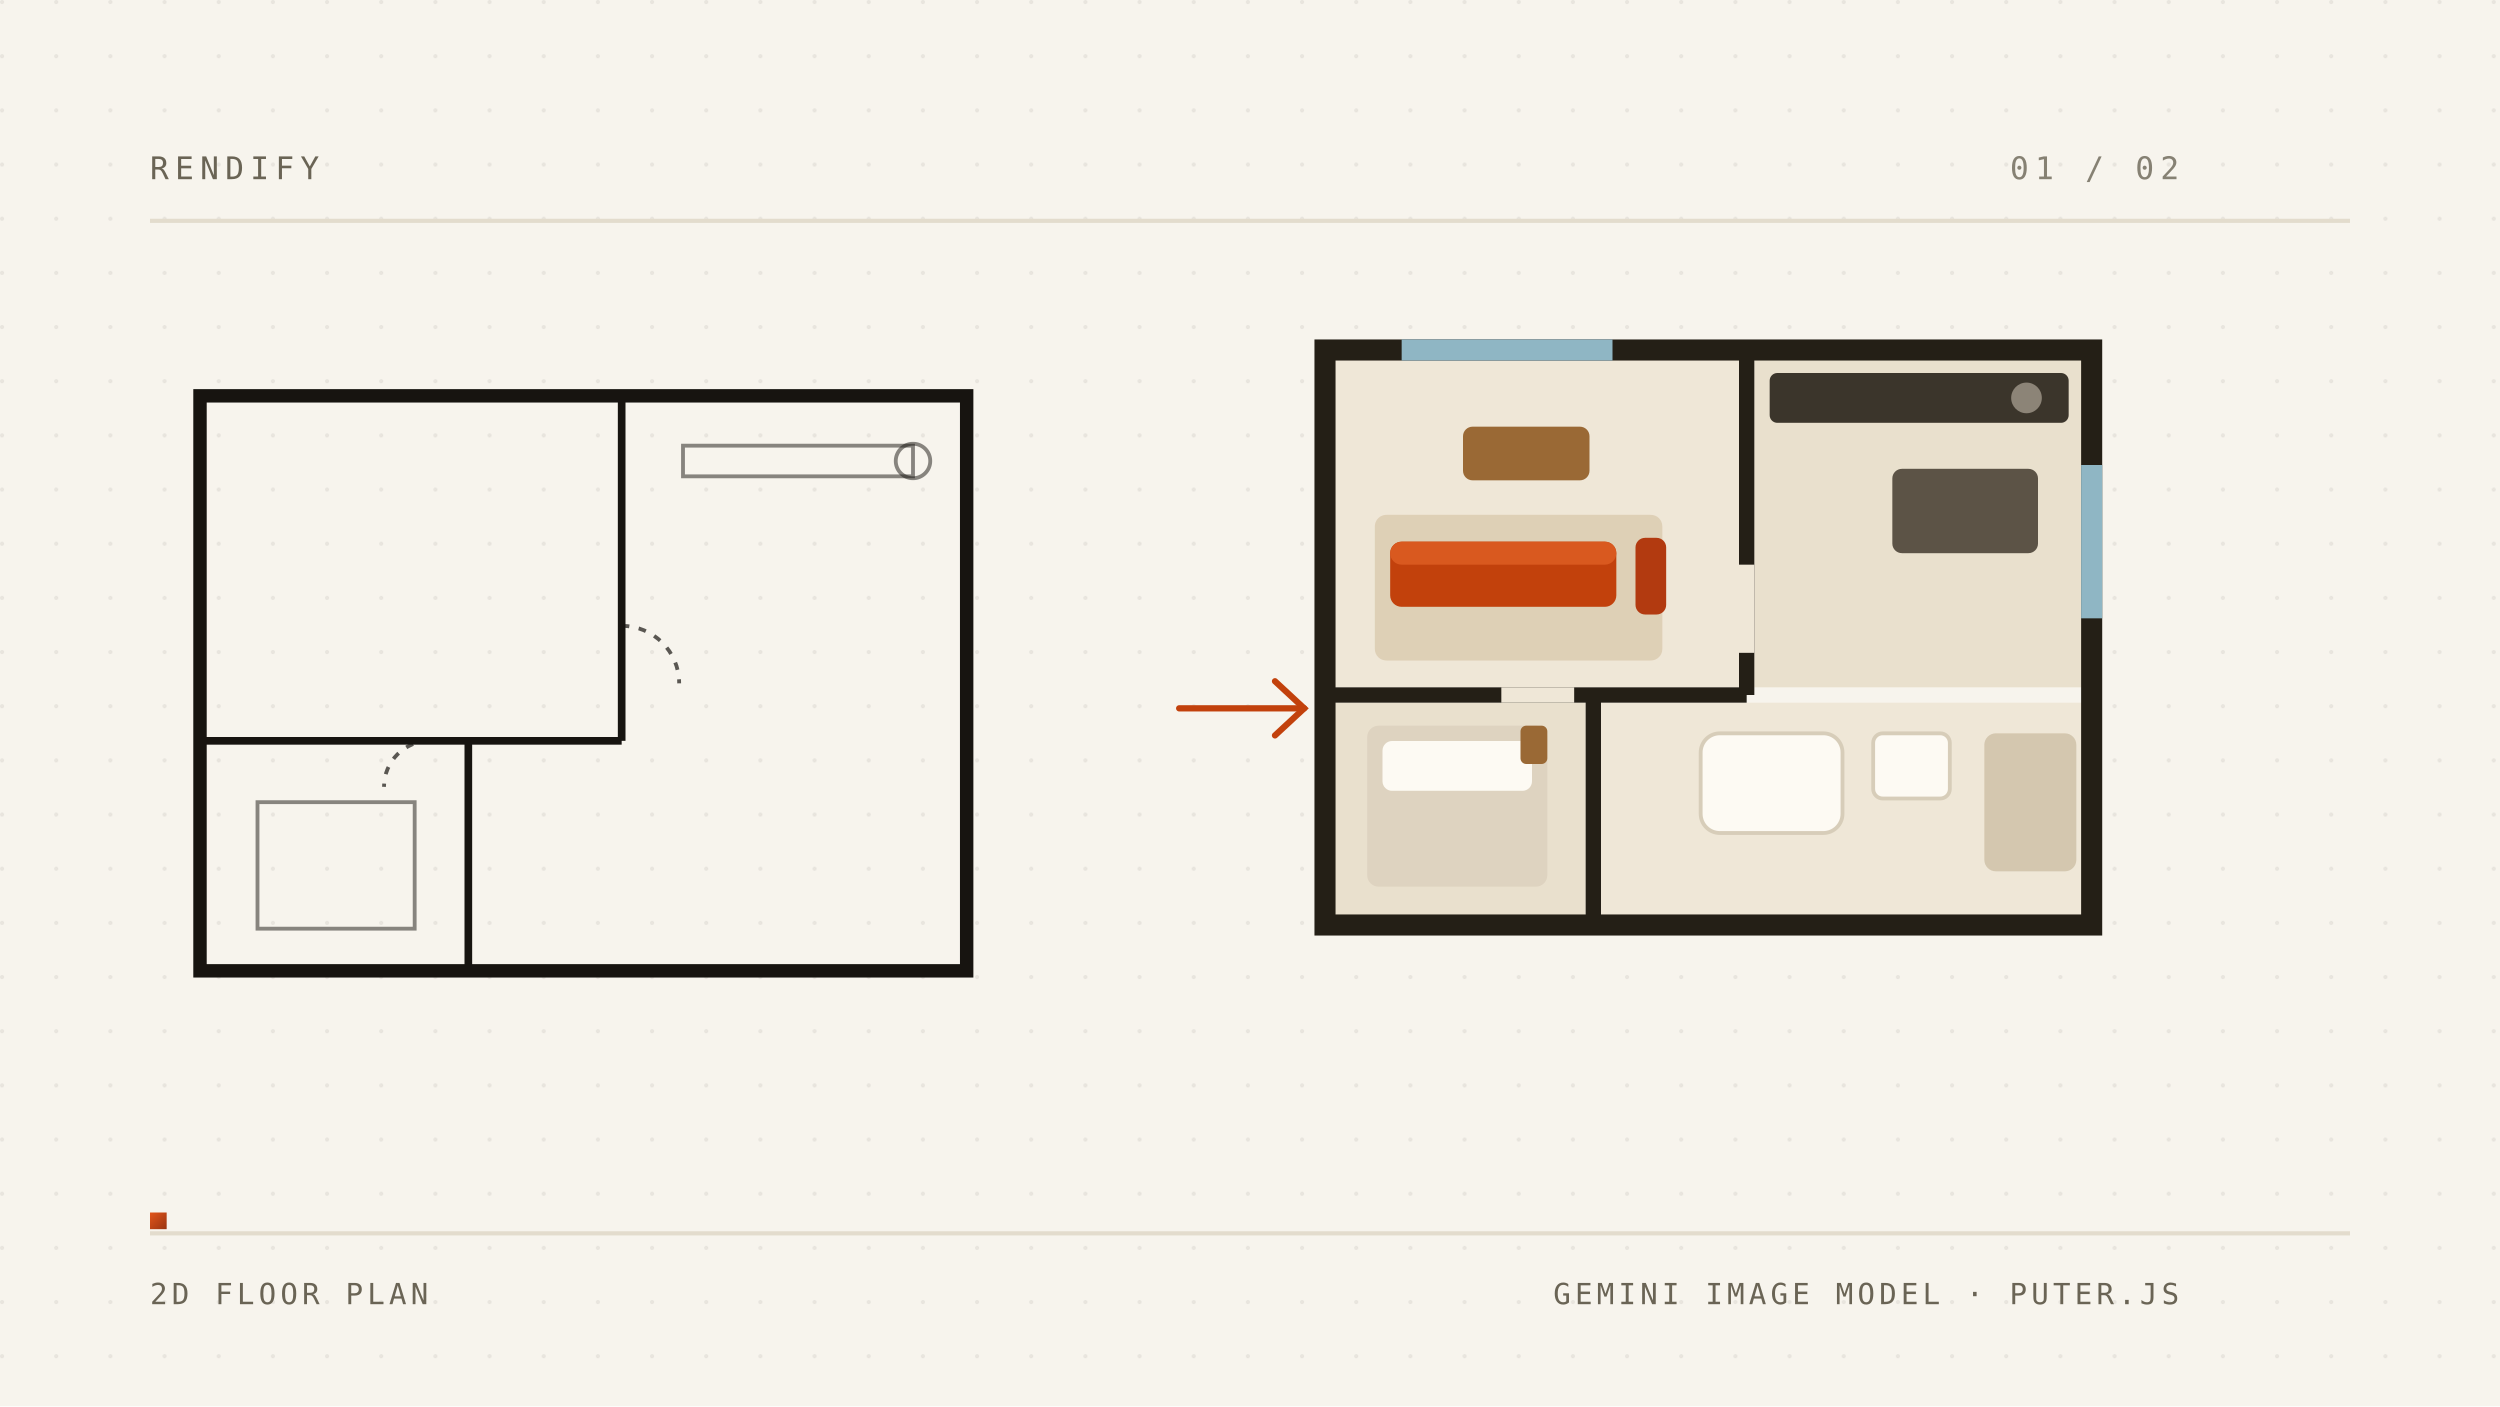
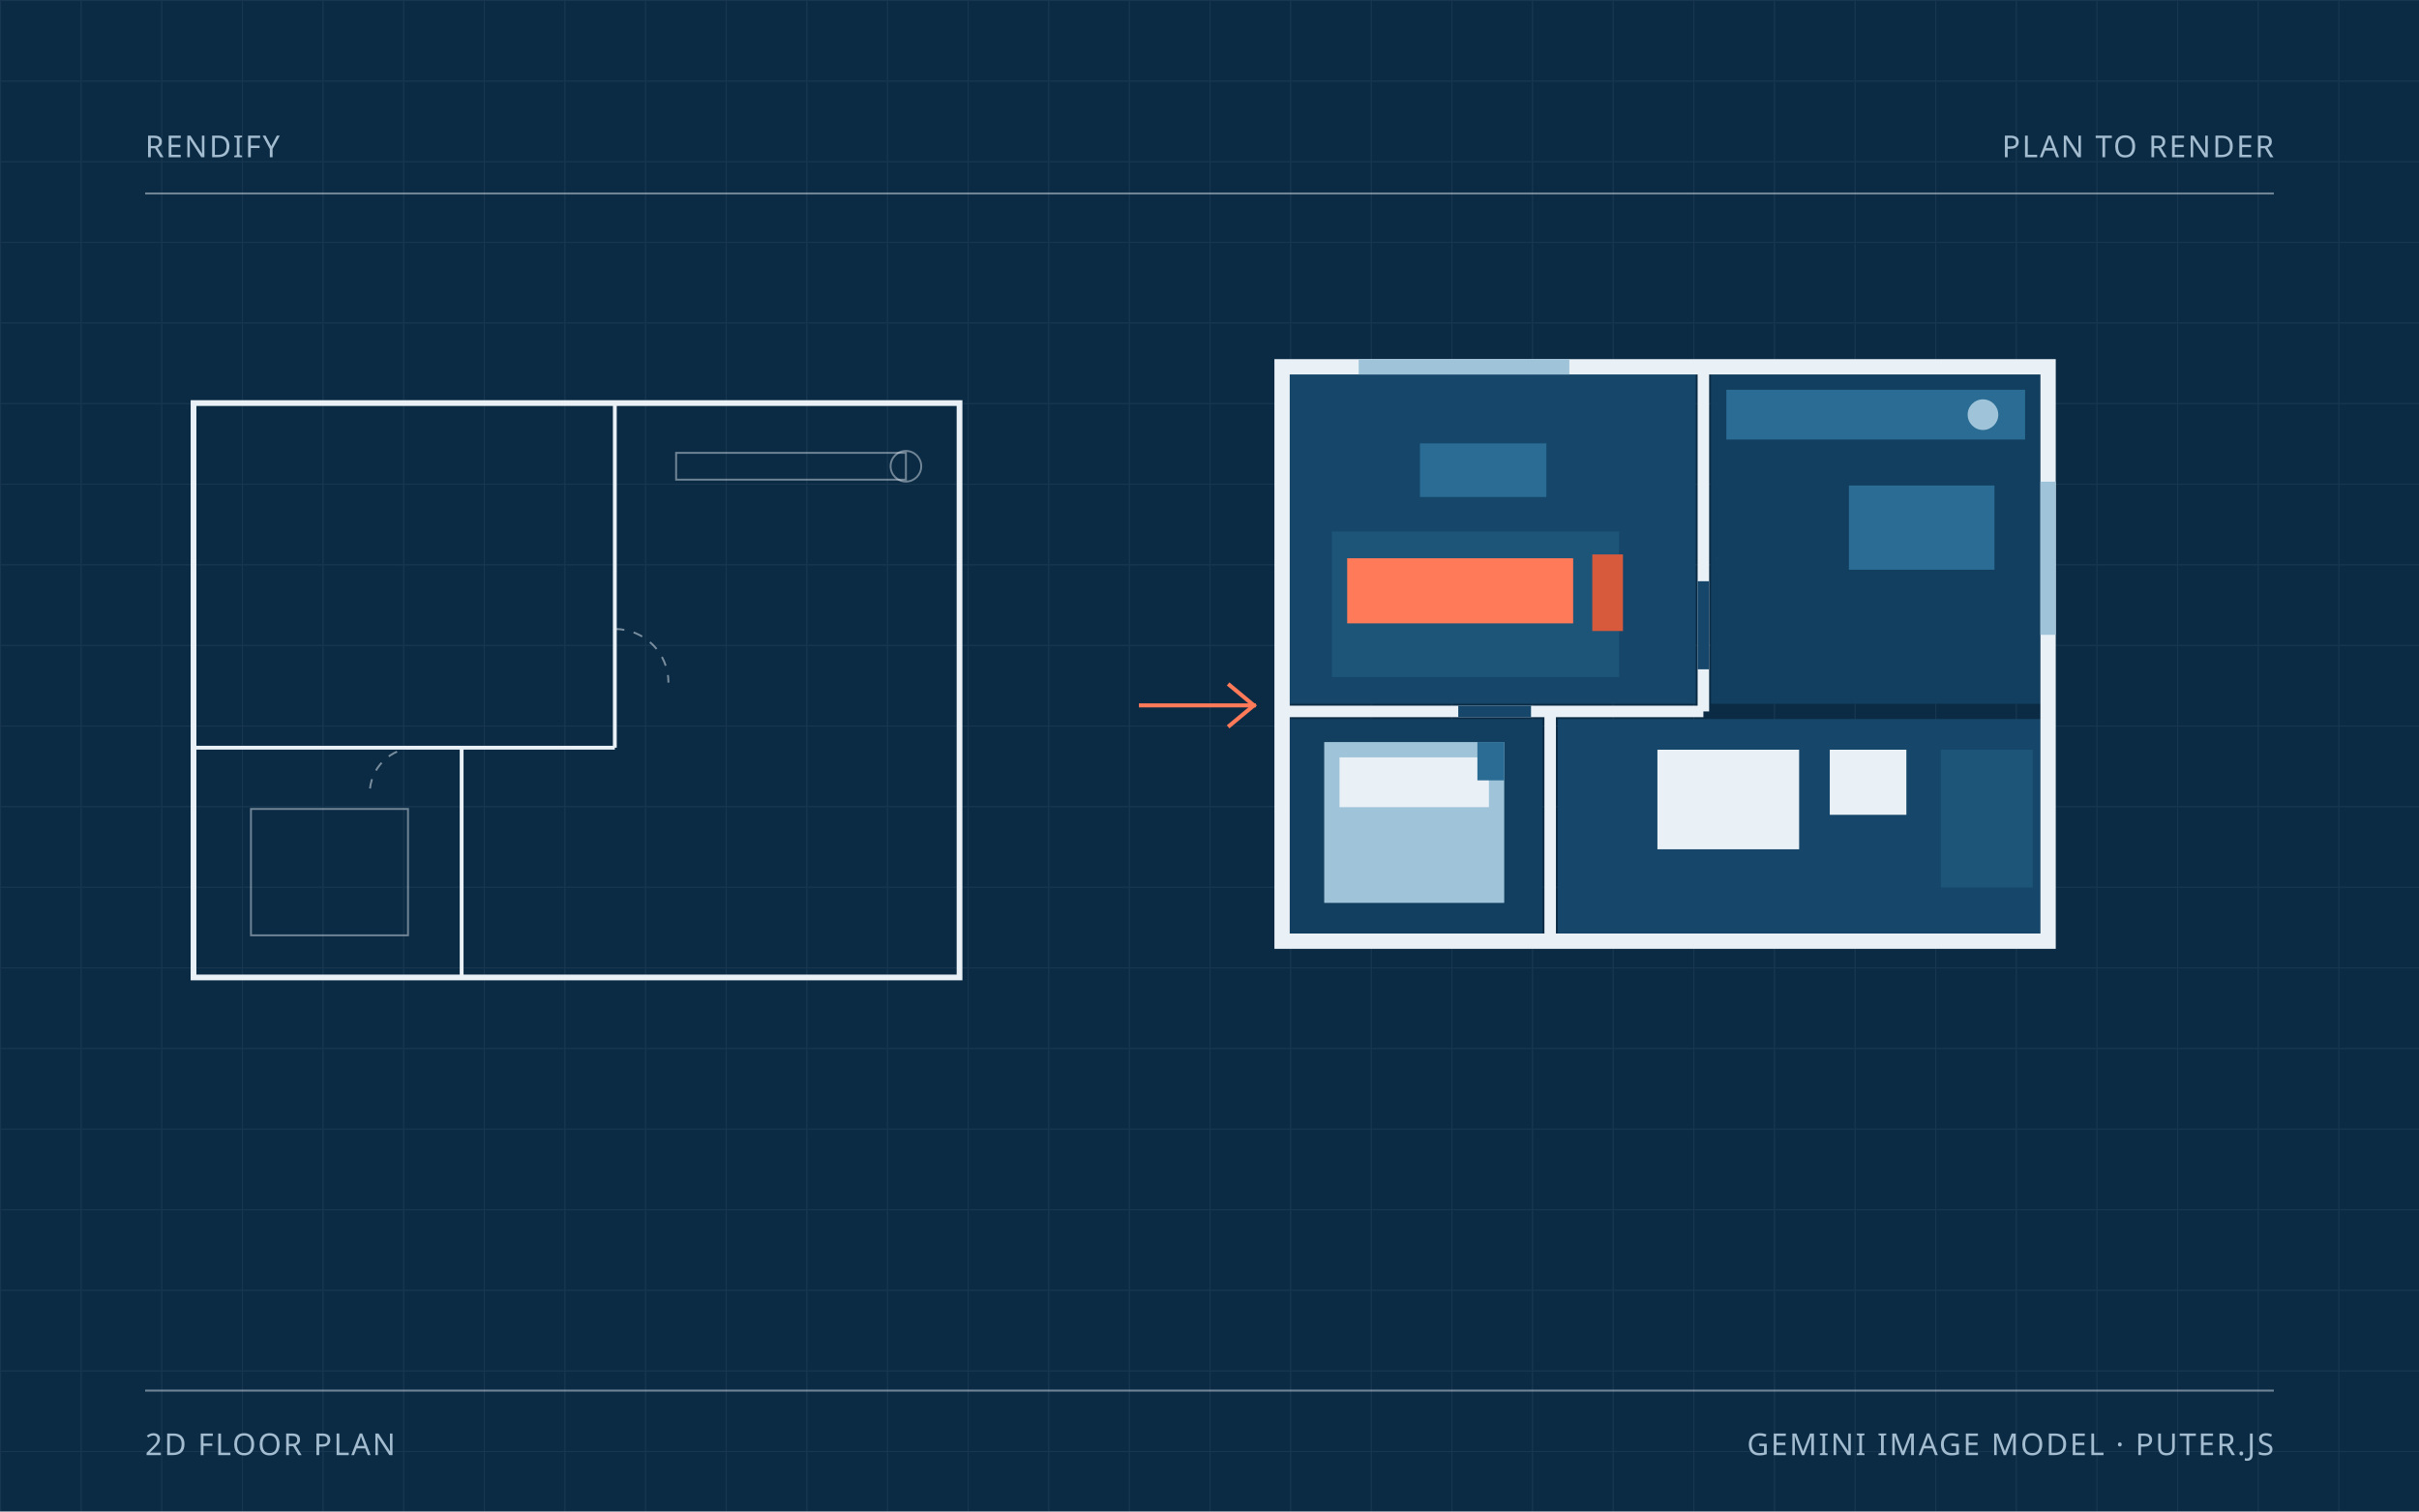
- <svg xmlns="http://www.w3.org/2000/svg" viewBox="0 0 1200 675" width="1200" height="675" role="img" aria-label="Rendify cover: a 2D floor plan transformed into a rendered 3D view">
+ <svg xmlns="http://www.w3.org/2000/svg" viewBox="0 0 1200 750" width="1200" height="750" role="img" aria-label="Rendify cover: a 2D floor plan transformed into a rendered 3D view">
  <defs>
-     <pattern id="dots" width="26" height="26" patternUnits="userSpaceOnUse">
-       <circle cx="1" cy="1" r="1" fill="#171410" opacity="0.07" />
+     <pattern id="grid" width="40" height="40" patternUnits="userSpaceOnUse">
+       <path d="M40 0H0V40" fill="none" stroke="#e9f1f7" stroke-opacity="0.06" stroke-width="1" />
    </pattern>
-     <linearGradient id="ember" x1="0" y1="0" x2="1" y2="1">
-       <stop offset="0" stop-color="#e2551b" />
-       <stop offset="1" stop-color="#9a3412" />
-     </linearGradient>
    <style>
-       .mono { font-family: "JetBrains Mono", ui-monospace, Menlo, monospace; }
-       .serif { font-family: Georgia, "Times New Roman", serif; }
+       .meta { font-family: Archivo, "Segoe UI", sans-serif; font-size: 15px; letter-spacing: 0.06em; fill: #a3bccf; }
+       .dim { stroke: #e9f1f7; stroke-opacity: 0.45; stroke-width: 1; }
    </style>
  </defs>
-   <rect width="1200" height="675" fill="#f7f4ed" />
-   <rect width="1200" height="675" fill="url(#dots)" />
-   <g class="mono" fill="#6a6455" font-size="15" letter-spacing="3">
-     <text x="72" y="86">RENDIFY</text>
-     <text x="1046" y="86" text-anchor="end" opacity="0.8">01 / 02</text>
+   <rect width="1200" height="750" fill="#0b2b45" />
+   <rect width="1200" height="750" fill="url(#grid)" />
+   <text class="meta" x="72" y="78">RENDIFY</text>
+   <text class="meta" x="1128" y="78" text-anchor="end">PLAN TO RENDER</text>
+   <path d="M72 96H1128" class="dim" />
+   <g transform="translate(96 200) scale(0.95)">
+     <rect x="0" y="0" width="400" height="300" fill="none" stroke="#e9f1f7" stroke-width="3" />
+     <line x1="220" y1="0" x2="220" y2="180" stroke="#e9f1f7" stroke-width="2" />
+     <line x1="0" y1="180" x2="220" y2="180" stroke="#e9f1f7" stroke-width="2" />
+     <line x1="140" y1="180" x2="140" y2="300" stroke="#e9f1f7" stroke-width="2" />
+     <path d="M220 118a28 28 0 0 1 28 28" fill="none" stroke="#e9f1f7" stroke-opacity="0.5" stroke-dasharray="5 5" />
+     <path d="M116 180a24 24 0 0 0-24 24" fill="none" stroke="#e9f1f7" stroke-opacity="0.5" stroke-dasharray="5 5" />
+     <rect x="252" y="26" width="120" height="14" fill="none" stroke="#e9f1f7" stroke-opacity="0.45" />
+     <circle cx="372" cy="33" r="8" fill="none" stroke="#e9f1f7" stroke-opacity="0.45" />
+     <rect x="30" y="212" width="82" height="66" fill="none" stroke="#e9f1f7" stroke-opacity="0.45" />
  </g>
-   <line x1="72" y1="106" x2="1128" y2="106" stroke="#e3dccd" stroke-width="2" />
-   <g transform="translate(96 190) scale(0.92)" stroke="#171410" fill="none">
-     <rect x="0" y="0" width="400" height="300" stroke-width="7" />
-     <line x1="220" y1="0" x2="220" y2="180" stroke-width="4" />
-     <line x1="0" y1="180" x2="220" y2="180" stroke-width="4" />
-     <line x1="140" y1="180" x2="140" y2="300" stroke-width="4" />
-     <path d="M220 120 a30 30 0 0 1 30 30" stroke-width="2" stroke-dasharray="4 5" opacity="0.7" />
-     <path d="M120 180 a24 24 0 0 0 -24 24" stroke-width="2" stroke-dasharray="4 5" opacity="0.7" />
-     <rect x="252" y="26" width="120" height="16" stroke-width="2" opacity="0.5" />
-     <circle cx="372" cy="34" r="9" stroke-width="2" opacity="0.5" />
-     <rect x="30" y="212" width="82" height="66" stroke-width="2" opacity="0.5" />
+   <g stroke="#ff7a59" stroke-width="2" fill="none" stroke-linecap="square">
+     <line x1="566" y1="350" x2="622" y2="350" />
+     <polyline points="610,340 622,350 610,360" />
  </g>
-   <g transform="translate(600 340)" stroke="#c2410c" stroke-width="3" fill="none" stroke-linecap="round">
-     <line x1="-34" y1="0" x2="26" y2="0" />
-     <polyline points="12,-13 26,0 12,13" />
+   <g transform="translate(636 182) scale(0.95)">
+     <rect x="4" y="4" width="212" height="172" fill="#16476a" />
+     <rect x="224" y="4" width="172" height="172" fill="#123f5f" />
+     <rect x="4" y="184" width="132" height="112" fill="#123f5f" />
+     <rect x="144" y="184" width="252" height="112" fill="#16476a" />
+     <rect x="26" y="86" width="150" height="76" fill="#1d5578" />
+     <rect x="34" y="100" width="118" height="34" fill="#ff7a59" />
+     <rect x="162" y="98" width="16" height="40" fill="#d85a3c" />
+     <rect x="72" y="40" width="66" height="28" fill="#2a6c93" />
+     <rect x="232" y="12" width="156" height="26" fill="#2a6c93" />
+     <rect x="296" y="62" width="76" height="44" fill="#2a6c93" />
+     <circle cx="366" cy="25" r="8" fill="#9fc3d8" />
+     <rect x="22" y="196" width="94" height="84" fill="#9fc3d8" />
+     <rect x="30" y="204" width="78" height="26" fill="#e9f1f7" />
+     <rect x="102" y="196" width="14" height="20" fill="#2a6c93" />
+     <rect x="196" y="200" width="74" height="52" fill="#e9f1f7" />
+     <rect x="286" y="200" width="40" height="34" fill="#e9f1f7" />
+     <rect x="344" y="200" width="48" height="72" fill="#1d5578" />
+     <rect x="0" y="0" width="400" height="300" fill="none" stroke="#e9f1f7" stroke-width="8" />
+     <line x1="220" y1="0" x2="220" y2="180" stroke="#e9f1f7" stroke-width="6" />
+     <line x1="0" y1="180" x2="220" y2="180" stroke="#e9f1f7" stroke-width="6" />
+     <line x1="140" y1="180" x2="140" y2="300" stroke="#e9f1f7" stroke-width="6" />
+     <line x1="220" y1="112" x2="220" y2="158" stroke="#16476a" stroke-width="6" />
+     <line x1="92" y1="180" x2="130" y2="180" stroke="#16476a" stroke-width="6" />
+     <line x1="40" y1="0" x2="150" y2="0" stroke="#9fc3d8" stroke-width="8" />
+     <line x1="400" y1="60" x2="400" y2="140" stroke="#9fc3d8" stroke-width="8" />
  </g>
-   <g transform="translate(636 168) scale(0.92)">
-     <rect x="4" y="4" width="212" height="172" fill="#efe7d7" />
-     <rect x="224" y="4" width="172" height="172" fill="#e9e0cd" />
-     <rect x="4" y="184" width="132" height="112" fill="#e9e0cd" />
-     <rect x="144" y="184" width="252" height="112" fill="#efe7d7" />
-     <rect x="26" y="86" width="150" height="76" rx="6" fill="#ddcdb2" opacity="0.9" />
-     <rect x="34" y="100" width="118" height="34" rx="6" fill="#c2410c" />
-     <rect x="34" y="100" width="118" height="12" rx="6" fill="#d9591f" />
-     <rect x="162" y="98" width="16" height="40" rx="5" fill="#b23a10" />
-     <rect x="72" y="40" width="66" height="28" rx="5" fill="#9a6935" />
-     <rect x="232" y="12" width="156" height="26" rx="4" fill="#3b352b" />
-     <rect x="296" y="62" width="76" height="44" rx="5" fill="#5c5346" />
-     <circle cx="366" cy="25" r="8" fill="#8c8477" />
-     <rect x="22" y="196" width="94" height="84" rx="6" fill="#ded3c0" />
-     <rect x="30" y="204" width="78" height="26" rx="5" fill="#fdfaf3" />
-     <rect x="102" y="196" width="14" height="20" rx="3" fill="#9a6935" />
-     <rect x="196" y="200" width="74" height="52" rx="10" fill="#fdfaf3" stroke="#d7cdb9" stroke-width="2" />
-     <rect x="286" y="200" width="40" height="34" rx="5" fill="#fdfaf3" stroke="#d7cdb9" stroke-width="2" />
-     <rect x="344" y="200" width="48" height="72" rx="6" fill="#cdbfa5" opacity="0.8" />
-     <rect x="0" y="0" width="400" height="300" fill="none" stroke="#241f16" stroke-width="11" />
-     <line x1="220" y1="0" x2="220" y2="180" stroke="#241f16" stroke-width="8" />
-     <line x1="0" y1="180" x2="220" y2="180" stroke="#241f16" stroke-width="8" />
-     <line x1="140" y1="180" x2="140" y2="300" stroke="#241f16" stroke-width="8" />
-     <line x1="220" y1="112" x2="220" y2="158" stroke="#efe7d7" stroke-width="8" />
-     <line x1="92" y1="180" x2="130" y2="180" stroke="#efe7d7" stroke-width="8" />
-     <line x1="40" y1="0" x2="150" y2="0" stroke="#8fb6c4" stroke-width="11" />
-     <line x1="400" y1="60" x2="400" y2="140" stroke="#8fb6c4" stroke-width="11" />
-   </g>
-   <line x1="72" y1="592" x2="1128" y2="592" stroke="#e3dccd" stroke-width="2" />
-   <g class="mono" font-size="14" letter-spacing="2" fill="#6a6455">
-     <text x="72" y="626">2D FLOOR PLAN</text>
-     <text x="1046" y="626" text-anchor="end">GEMINI IMAGE MODEL · PUTER.JS</text>
-   </g>
-   <rect x="72" y="604" width="8" height="8" fill="url(#ember)" transform="translate(0 -22)" />
+   <path d="M72 690H1128" class="dim" />
+   <text class="meta" x="72" y="722">2D FLOOR PLAN</text>
+   <text class="meta" x="1128" y="722" text-anchor="end">GEMINI IMAGE MODEL · PUTER.JS</text>
</svg>
